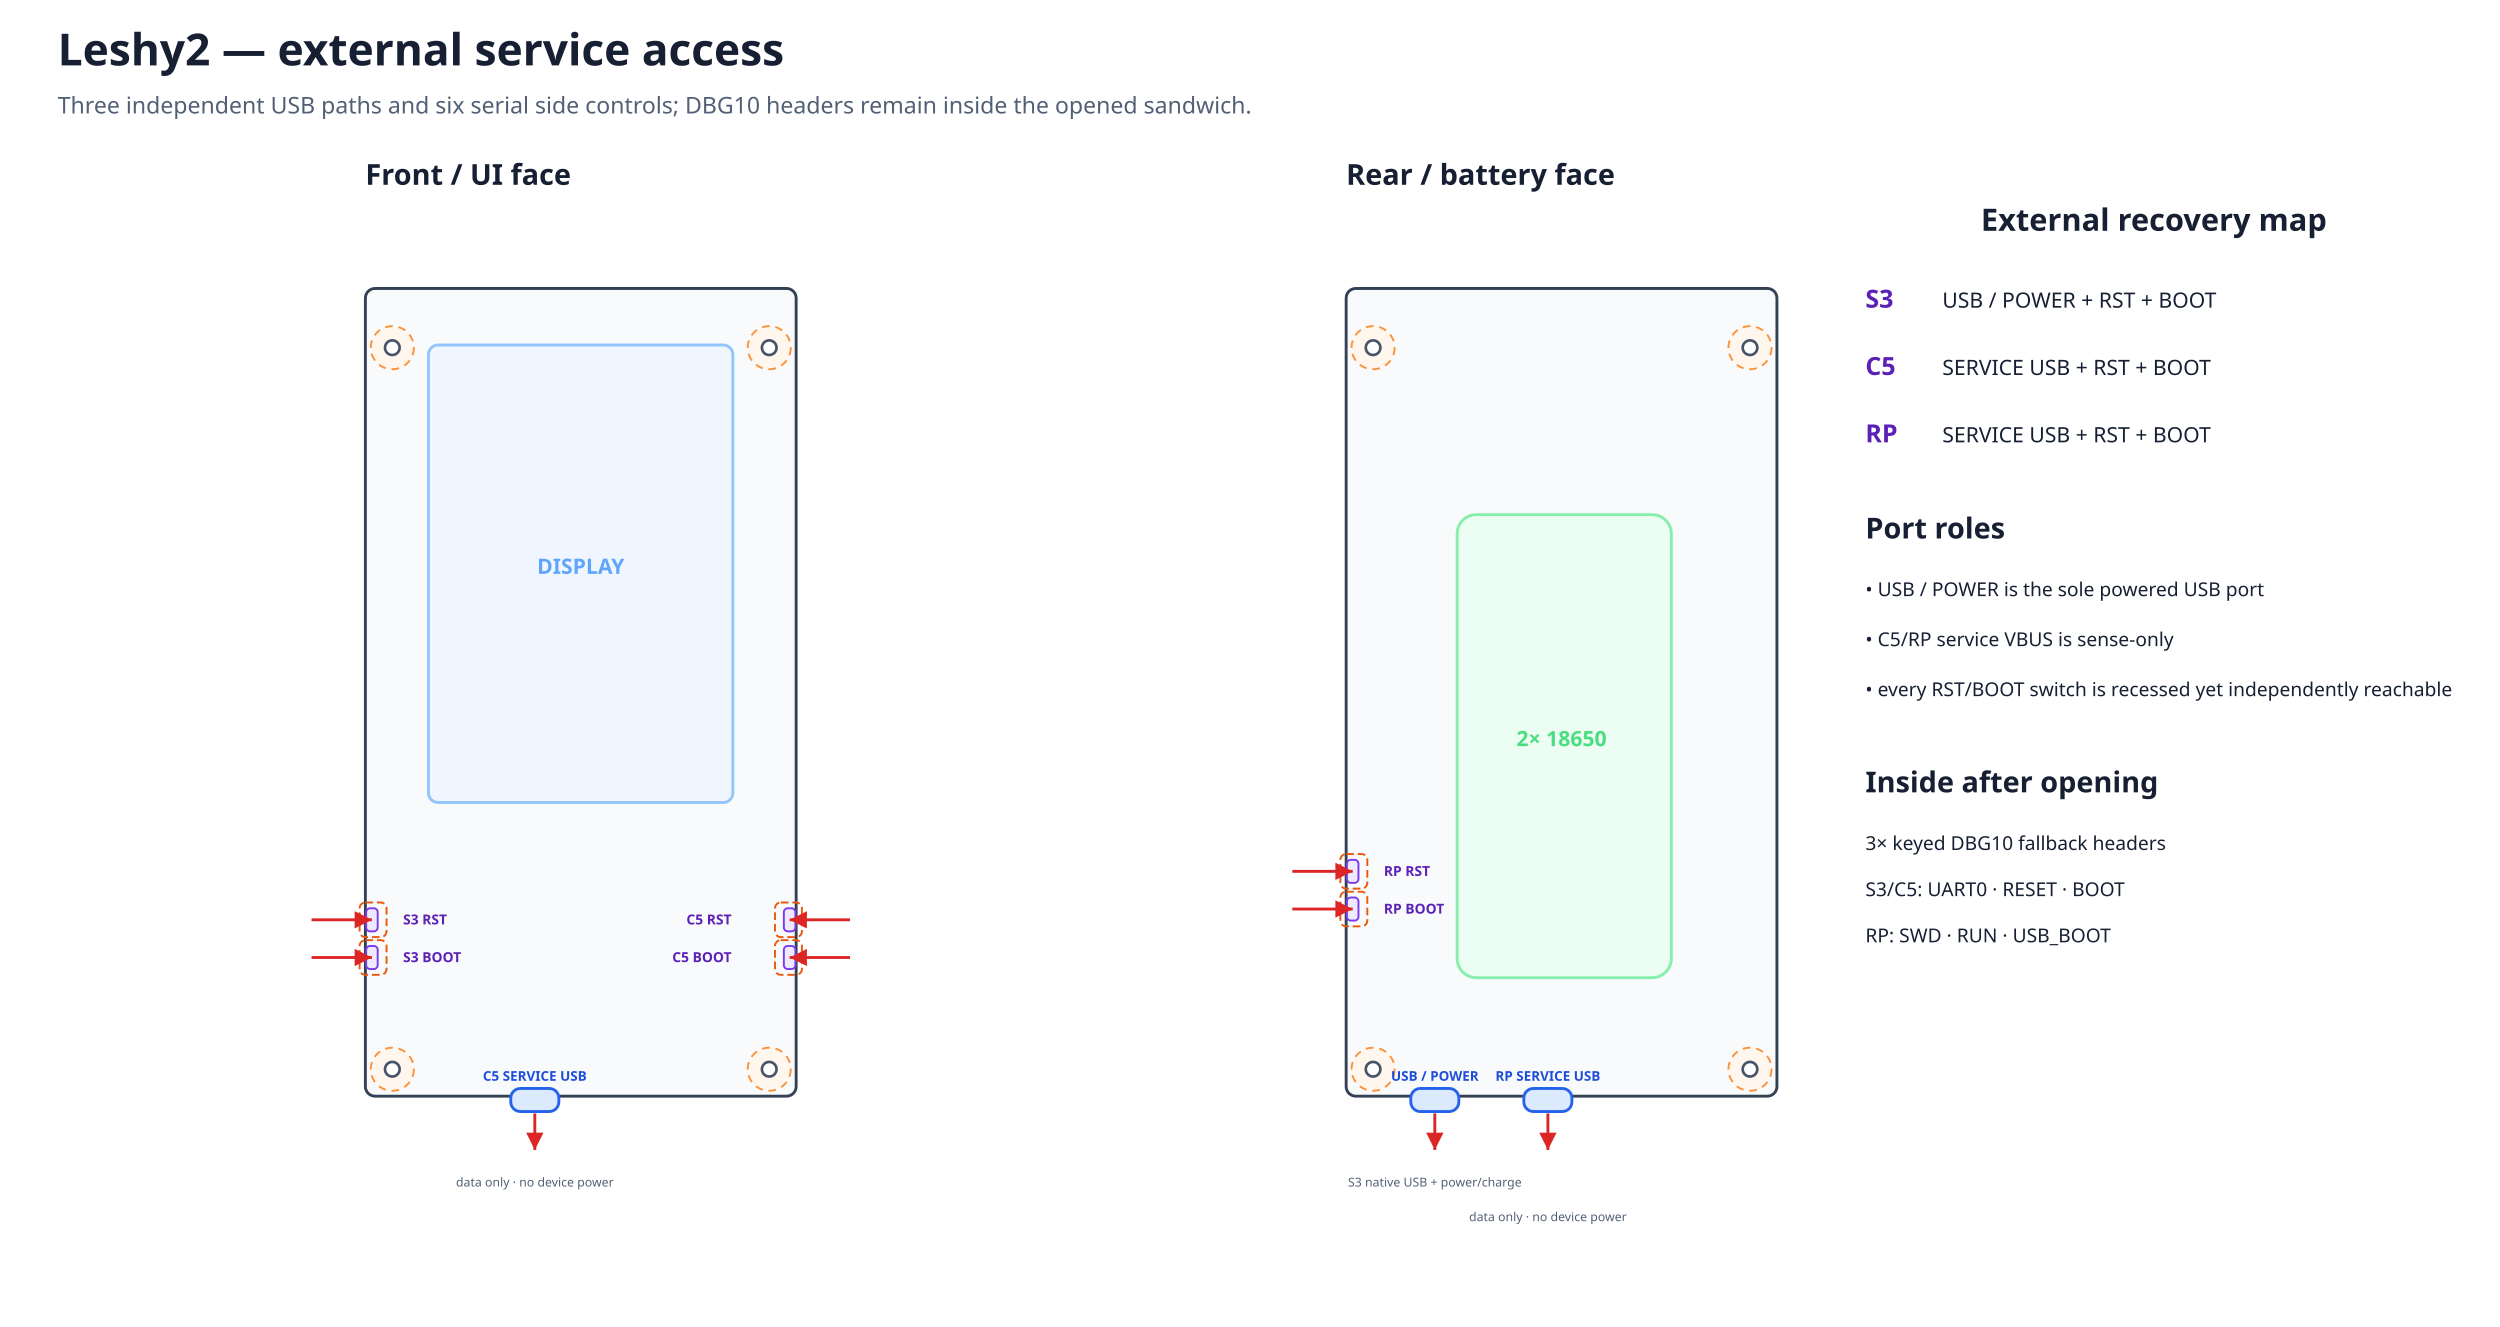
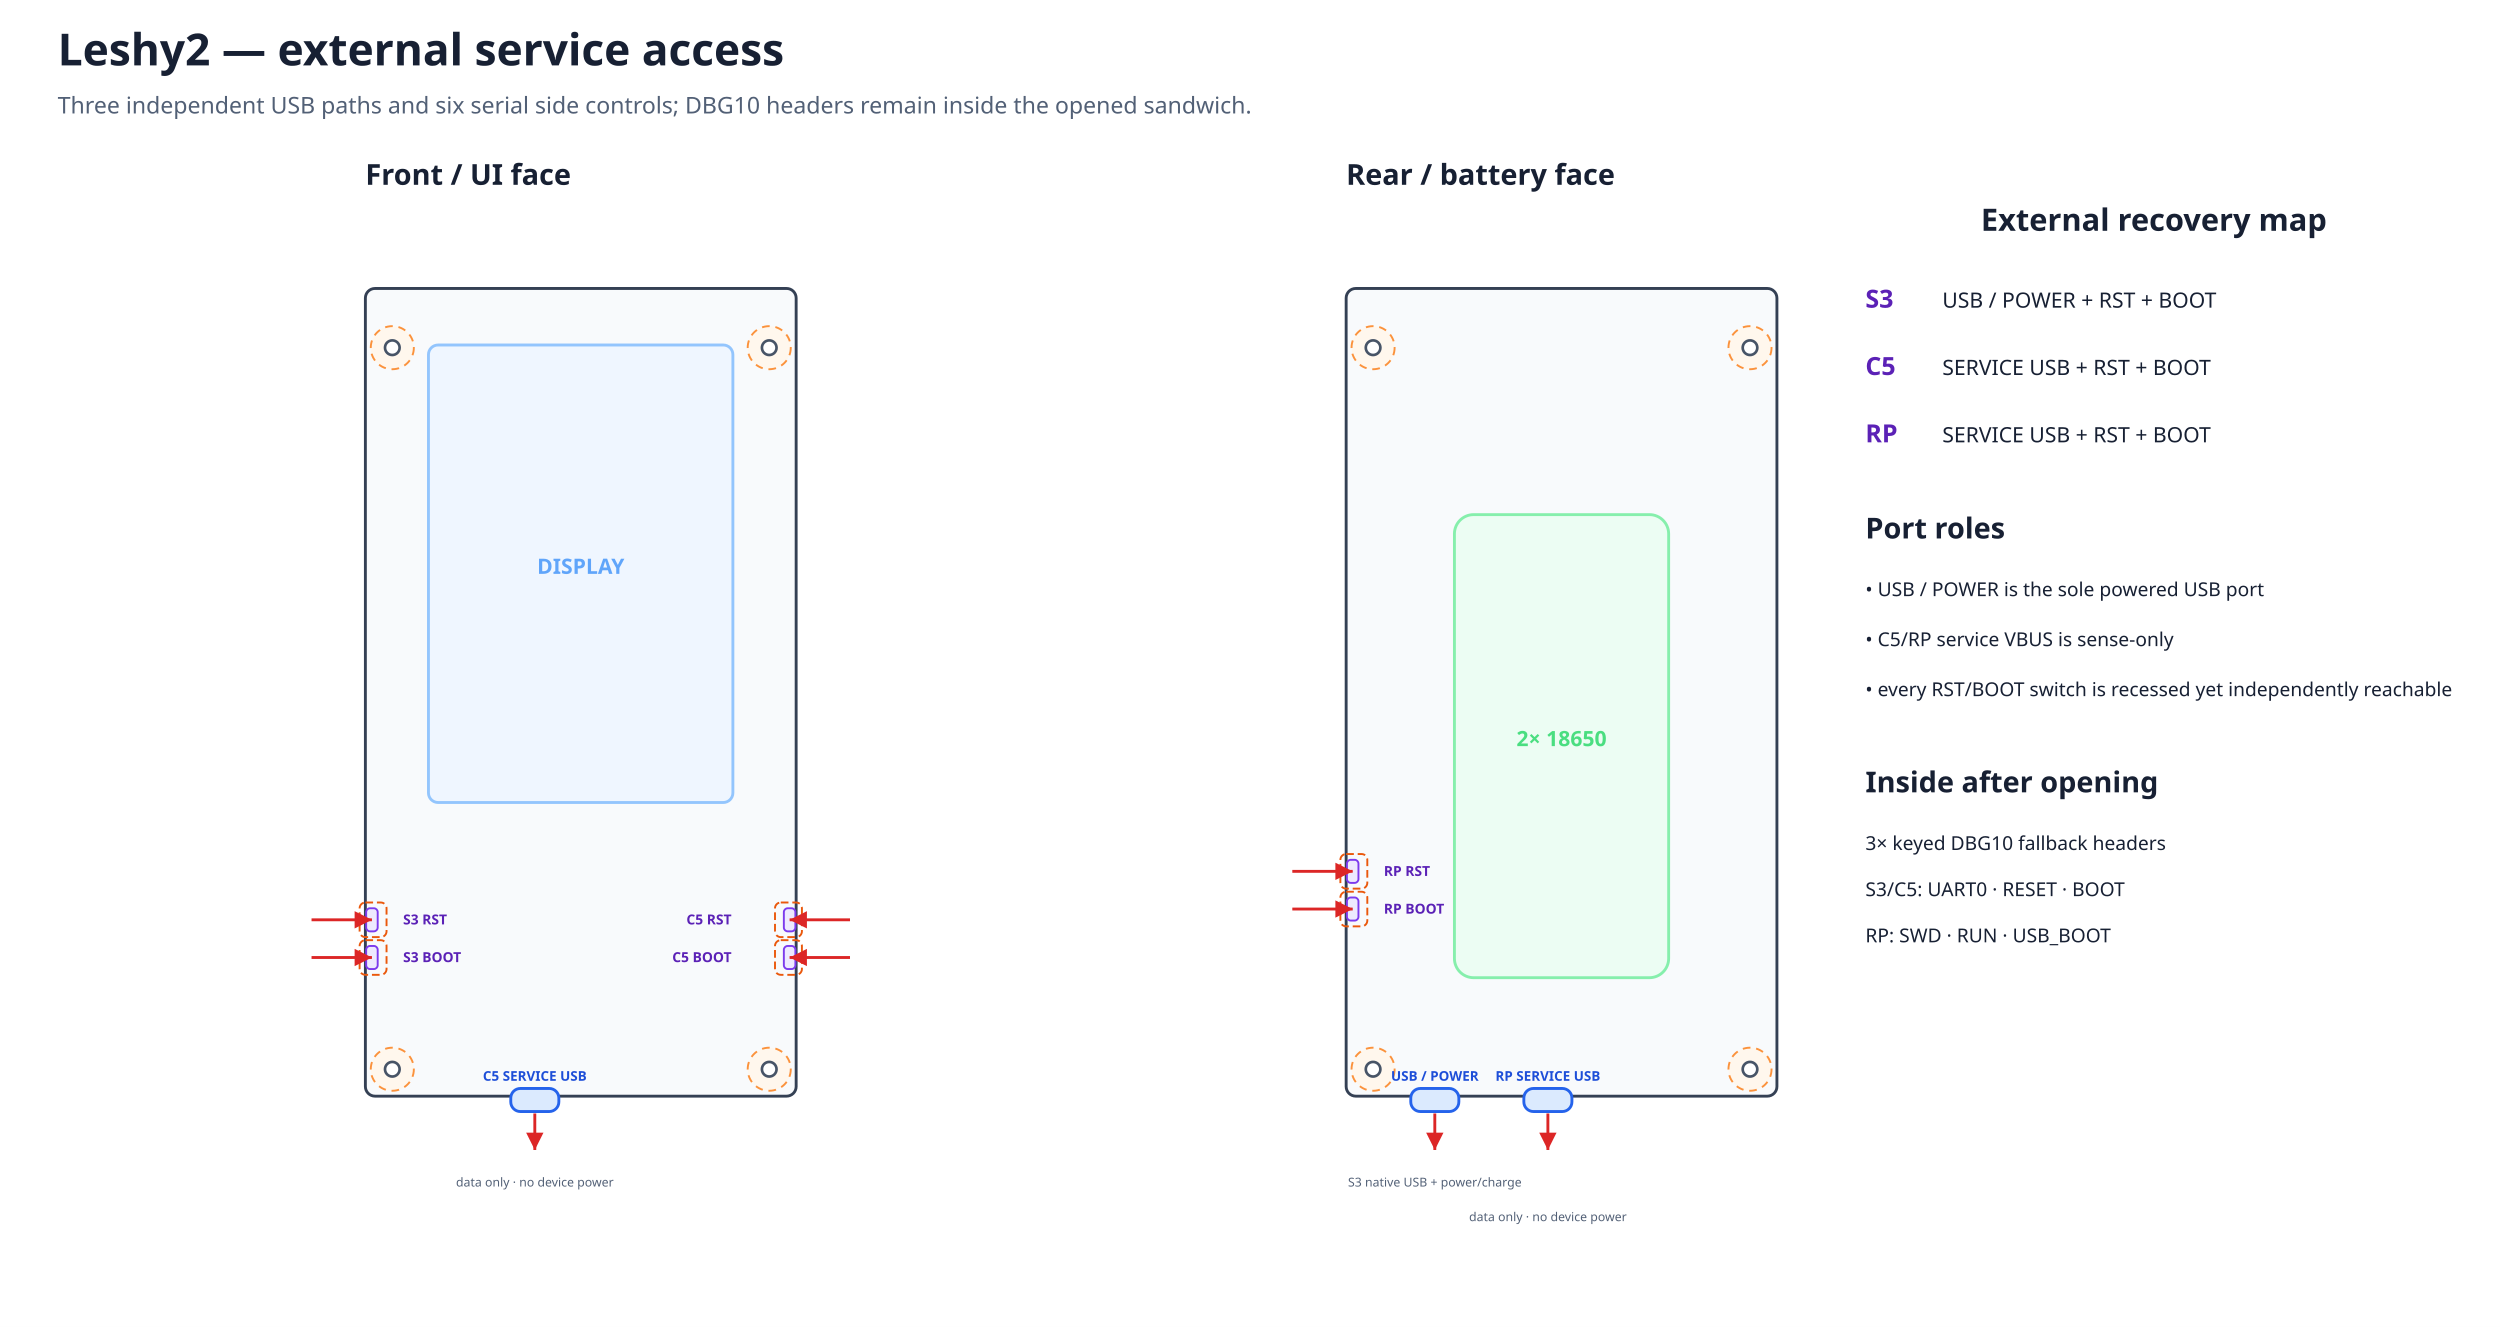
<svg xmlns="http://www.w3.org/2000/svg" width="1300" height="690" viewBox="0 0 1300 690" data-coordinate-model="L2-ASM-COORD-001-A" data-view="external-service-access">
  <defs>
    <marker id="service-arrow" markerWidth="8" markerHeight="8" refX="6" refY="3" orient="auto">
      <path d="M0,0 L6,3 L0,6 Z" fill="#dc2626" />
    </marker>
  </defs>
  <rect width="100%" height="100%" fill="#ffffff" />
  <text x="30.0" y="34.0" font-family="sans-serif" font-size="23" font-weight="bold" text-anchor="start" fill="#172033">Leshy2 — external service access</text>
  <text x="30.0" y="59.0" font-family="sans-serif" font-size="12" font-weight="normal" text-anchor="start" fill="#526076">Three independent USB paths and six serial side controls; DBG10 headers remain inside the opened sandwich.</text>
  <text x="190.0" y="96.1" font-family="sans-serif" font-size="15" font-weight="bold" text-anchor="start" fill="#172033">Front / UI face</text>
  <rect x="190.0" y="150.0" width="224.0" height="420.0" rx="5" fill="#f8fafc" stroke="#344054" stroke-width="1.5" data-face="front-outer" data-board-mm="80x150" />
  <circle cx="204.0" cy="180.8" r="11.2" fill="#fff7ed" stroke="#fb923c" stroke-width="1" stroke-dasharray="4 3" />
  <circle cx="204.0" cy="180.8" r="3.8" fill="white" stroke="#475467" stroke-width="1.4" />
  <circle cx="400.0" cy="180.8" r="11.2" fill="#fff7ed" stroke="#fb923c" stroke-width="1" stroke-dasharray="4 3" />
  <circle cx="400.0" cy="180.8" r="3.8" fill="white" stroke="#475467" stroke-width="1.4" />
  <circle cx="204.0" cy="556.0" r="11.2" fill="#fff7ed" stroke="#fb923c" stroke-width="1" stroke-dasharray="4 3" />
  <circle cx="204.0" cy="556.0" r="3.8" fill="white" stroke="#475467" stroke-width="1.4" />
  <circle cx="400.0" cy="556.0" r="11.2" fill="#fff7ed" stroke="#fb923c" stroke-width="1" stroke-dasharray="4 3" />
  <circle cx="400.0" cy="556.0" r="3.8" fill="white" stroke="#475467" stroke-width="1.4" />
  <text x="700.0" y="96.1" font-family="sans-serif" font-size="15" font-weight="bold" text-anchor="start" fill="#172033">Rear / battery face</text>
  <rect x="700.0" y="150.0" width="224.0" height="420.0" rx="5" fill="#f8fafc" stroke="#344054" stroke-width="1.5" data-face="rear-outer" data-board-mm="80x150" />
  <circle cx="714.0" cy="180.8" r="11.2" fill="#fff7ed" stroke="#fb923c" stroke-width="1" stroke-dasharray="4 3" />
  <circle cx="714.0" cy="180.8" r="3.8" fill="white" stroke="#475467" stroke-width="1.4" />
  <circle cx="910.0" cy="180.8" r="11.2" fill="#fff7ed" stroke="#fb923c" stroke-width="1" stroke-dasharray="4 3" />
  <circle cx="910.0" cy="180.8" r="3.8" fill="white" stroke="#475467" stroke-width="1.4" />
  <circle cx="714.0" cy="556.0" r="11.2" fill="#fff7ed" stroke="#fb923c" stroke-width="1" stroke-dasharray="4 3" />
  <circle cx="714.0" cy="556.0" r="3.8" fill="white" stroke="#475467" stroke-width="1.4" />
  <circle cx="910.0" cy="556.0" r="11.2" fill="#fff7ed" stroke="#fb923c" stroke-width="1" stroke-dasharray="4 3" />
  <circle cx="910.0" cy="556.0" r="3.8" fill="white" stroke="#475467" stroke-width="1.4" />
  <rect x="222.8" y="179.4" width="158.3" height="237.9" rx="5" fill="#eff6ff" stroke="#93c5fd" stroke-width="1.5" />
  <text x="302.0" y="298.4" font-family="sans-serif" font-size="11" font-weight="bold" text-anchor="middle" fill="#60a5fa">DISPLAY</text>
-   <rect x="757.7" y="267.6" width="111.4" height="240.8" rx="10" fill="#ecfdf3" stroke="#86efac" stroke-width="1.5" />
+   <rect x="756.3" y="267.6" width="111.4" height="240.8" rx="10" fill="#ecfdf3" stroke="#86efac" stroke-width="1.5" />
  <text x="812.0" y="388.0" font-family="sans-serif" font-size="11" font-weight="bold" text-anchor="middle" fill="#4ade80">2× 18650</text>
  <rect x="187.0" y="469.3" width="14" height="18" rx="3" fill="none" stroke="#ea580c" stroke-dasharray="4 2" data-part="protective-recess" data-recess-mm="1.2" />
  <rect x="190.4" y="472.3" width="6" height="12" rx="2" fill="#ede9fe" stroke="#7c3aed" data-instance="s3_reset_button" data-mpn="Alps Alpine SKRTLAE010" data-recessed="true" />
  <path d="M162.0 478.3 L193.4 478.3" stroke="#dc2626" stroke-width="1.5" marker-end="url(#service-arrow)" />
  <text data-layer="pcb-silkscreen" data-role="service-control-label" data-instance="s3_reset_button" x="209.6" y="480.7" font-family="sans-serif" font-size="7.2" font-weight="bold" text-anchor="start" fill="#5b21b6">S3 RST</text>
  <rect x="187.0" y="488.9" width="14" height="18" rx="3" fill="none" stroke="#ea580c" stroke-dasharray="4 2" data-part="protective-recess" data-recess-mm="1.2" />
  <rect x="190.4" y="491.9" width="6" height="12" rx="2" fill="#ede9fe" stroke="#7c3aed" data-instance="s3_boot_button" data-mpn="Alps Alpine SKRTLAE010" data-recessed="true" />
  <path d="M162.0 497.9 L193.4 497.9" stroke="#dc2626" stroke-width="1.5" marker-end="url(#service-arrow)" />
  <text data-layer="pcb-silkscreen" data-role="service-control-label" data-instance="s3_boot_button" x="209.6" y="500.3" font-family="sans-serif" font-size="7.2" font-weight="bold" text-anchor="start" fill="#5b21b6">S3 BOOT</text>
  <rect x="403.0" y="469.3" width="14" height="18" rx="3" fill="none" stroke="#ea580c" stroke-dasharray="4 2" data-part="protective-recess" data-recess-mm="1.2" />
  <rect x="407.6" y="472.3" width="6" height="12" rx="2" fill="#ede9fe" stroke="#7c3aed" data-instance="c5_reset_button" data-mpn="Alps Alpine SKRTLAE010" data-recessed="true" />
  <path d="M442.0 478.3 L410.6 478.3" stroke="#dc2626" stroke-width="1.5" marker-end="url(#service-arrow)" />
  <text data-layer="pcb-silkscreen" data-role="service-control-label" data-instance="c5_reset_button" x="380.4" y="480.7" font-family="sans-serif" font-size="7.2" font-weight="bold" text-anchor="end" fill="#5b21b6">C5 RST</text>
  <rect x="403.0" y="488.9" width="14" height="18" rx="3" fill="none" stroke="#ea580c" stroke-dasharray="4 2" data-part="protective-recess" data-recess-mm="1.2" />
  <rect x="407.6" y="491.9" width="6" height="12" rx="2" fill="#ede9fe" stroke="#7c3aed" data-instance="c5_boot_button" data-mpn="Alps Alpine SKRTLAE010" data-recessed="true" />
  <path d="M442.0 497.9 L410.6 497.9" stroke="#dc2626" stroke-width="1.5" marker-end="url(#service-arrow)" />
  <text data-layer="pcb-silkscreen" data-role="service-control-label" data-instance="c5_boot_button" x="380.4" y="500.3" font-family="sans-serif" font-size="7.2" font-weight="bold" text-anchor="end" fill="#5b21b6">C5 BOOT</text>
  <rect x="697.0" y="444.1" width="14" height="18" rx="3" fill="none" stroke="#ea580c" stroke-dasharray="4 2" data-part="protective-recess" data-recess-mm="1.2" />
  <rect x="700.4" y="447.1" width="6" height="12" rx="2" fill="#ede9fe" stroke="#7c3aed" data-instance="rp_reset_button" data-mpn="Alps Alpine SKRTLAE010" data-recessed="true" />
  <path d="M672.0 453.1 L703.4 453.1" stroke="#dc2626" stroke-width="1.5" marker-end="url(#service-arrow)" />
  <text data-layer="pcb-silkscreen" data-role="service-control-label" data-instance="rp_reset_button" x="719.6" y="455.5" font-family="sans-serif" font-size="7.2" font-weight="bold" text-anchor="start" fill="#5b21b6">RP RST</text>
  <rect x="697.0" y="463.7" width="14" height="18" rx="3" fill="none" stroke="#ea580c" stroke-dasharray="4 2" data-part="protective-recess" data-recess-mm="1.2" />
  <rect x="700.4" y="466.7" width="6" height="12" rx="2" fill="#ede9fe" stroke="#7c3aed" data-instance="rp_boot_button" data-mpn="Alps Alpine SKRTLAE010" data-recessed="true" />
  <path d="M672.0 472.7 L703.4 472.7" stroke="#dc2626" stroke-width="1.5" marker-end="url(#service-arrow)" />
  <text data-layer="pcb-silkscreen" data-role="service-control-label" data-instance="rp_boot_button" x="719.6" y="475.1" font-family="sans-serif" font-size="7.2" font-weight="bold" text-anchor="start" fill="#5b21b6">RP BOOT</text>
  <rect x="265.6" y="566.0" width="25.0" height="12" rx="5" fill="#dbeafe" stroke="#2563eb" stroke-width="1.5" data-instance="c5_service_usb_connector" data-mpn="GCT USB4105-GF-A" />
  <path d="M278.1 579.0 V598.0" stroke="#dc2626" stroke-width="1.5" marker-end="url(#service-arrow)" />
  <text data-layer="pcb-silkscreen" x="278.1" y="562.0" font-family="sans-serif" font-size="7.0" font-weight="bold" text-anchor="middle" fill="#1d4ed8">C5 SERVICE USB</text>
  <text x="278.1" y="617.0" font-family="sans-serif" font-size="6.4" font-weight="normal" text-anchor="middle" fill="#526076">data only · no device power</text>
  <rect x="733.6" y="566.0" width="25.0" height="12" rx="5" fill="#dbeafe" stroke="#2563eb" stroke-width="1.5" data-instance="product_usb_connector" data-mpn="JAE DX07S016JA1R1500" />
  <path d="M746.1 579.0 V598.0" stroke="#dc2626" stroke-width="1.5" marker-end="url(#service-arrow)" />
  <text data-layer="pcb-silkscreen" x="746.1" y="562.0" font-family="sans-serif" font-size="7.0" font-weight="bold" text-anchor="middle" fill="#1d4ed8">USB / POWER</text>
  <text x="746.1" y="617.0" font-family="sans-serif" font-size="6.4" font-weight="normal" text-anchor="middle" fill="#526076">S3 native USB + power/charge</text>
  <rect x="792.4" y="566.0" width="25.0" height="12" rx="5" fill="#dbeafe" stroke="#2563eb" stroke-width="1.5" data-instance="rp_service_usb_connector" data-mpn="GCT USB4105-GF-A" />
  <path d="M804.9 579.0 V598.0" stroke="#dc2626" stroke-width="1.5" marker-end="url(#service-arrow)" />
  <text data-layer="pcb-silkscreen" x="804.9" y="562.0" font-family="sans-serif" font-size="7.0" font-weight="bold" text-anchor="middle" fill="#1d4ed8">RP SERVICE USB</text>
  <text x="804.9" y="635.0" font-family="sans-serif" font-size="6.4" font-weight="normal" text-anchor="middle" fill="#526076">data only · no device power</text>
  <text x="1120.0" y="120.0" font-family="sans-serif" font-size="16" font-weight="bold" text-anchor="middle" fill="#172033">External recovery map</text>
  <text x="970.0" y="160.0" font-family="sans-serif" font-size="13" font-weight="bold" text-anchor="start" fill="#5b21b6">S3</text>
  <text x="1010.0" y="160.0" font-family="sans-serif" font-size="11" font-weight="normal" text-anchor="start" fill="#172033">USB / POWER + RST + BOOT</text>
  <text x="970.0" y="195.0" font-family="sans-serif" font-size="13" font-weight="bold" text-anchor="start" fill="#5b21b6">C5</text>
  <text x="1010.0" y="195.0" font-family="sans-serif" font-size="11" font-weight="normal" text-anchor="start" fill="#172033">SERVICE USB + RST + BOOT</text>
  <text x="970.0" y="230.0" font-family="sans-serif" font-size="13" font-weight="bold" text-anchor="start" fill="#5b21b6">RP</text>
  <text x="1010.0" y="230.0" font-family="sans-serif" font-size="11" font-weight="normal" text-anchor="start" fill="#172033">SERVICE USB + RST + BOOT</text>
  <text x="970.0" y="280.0" font-family="sans-serif" font-size="15" font-weight="bold" text-anchor="start" fill="#172033">Port roles</text>
  <text x="970.0" y="310.0" font-family="sans-serif" font-size="10" font-weight="normal" text-anchor="start" fill="#172033">• USB / POWER is the sole powered USB port</text>
  <text x="970.0" y="336.0" font-family="sans-serif" font-size="10" font-weight="normal" text-anchor="start" fill="#172033">• C5/RP service VBUS is sense-only</text>
  <text x="970.0" y="362.0" font-family="sans-serif" font-size="10" font-weight="normal" text-anchor="start" fill="#172033">• every RST/BOOT switch is recessed yet independently reachable</text>
  <text x="970.0" y="412.0" font-family="sans-serif" font-size="15" font-weight="bold" text-anchor="start" fill="#172033">Inside after opening</text>
  <text x="970.0" y="442.0" font-family="sans-serif" font-size="10" font-weight="normal" text-anchor="start" fill="#172033">3× keyed DBG10 fallback headers</text>
  <text x="970.0" y="466.0" font-family="sans-serif" font-size="10" font-weight="normal" text-anchor="start" fill="#172033">S3/C5: UART0 · RESET · BOOT</text>
  <text x="970.0" y="490.0" font-family="sans-serif" font-size="10" font-weight="normal" text-anchor="start" fill="#172033">RP: SWD · RUN · USB_BOOT</text>
</svg>
